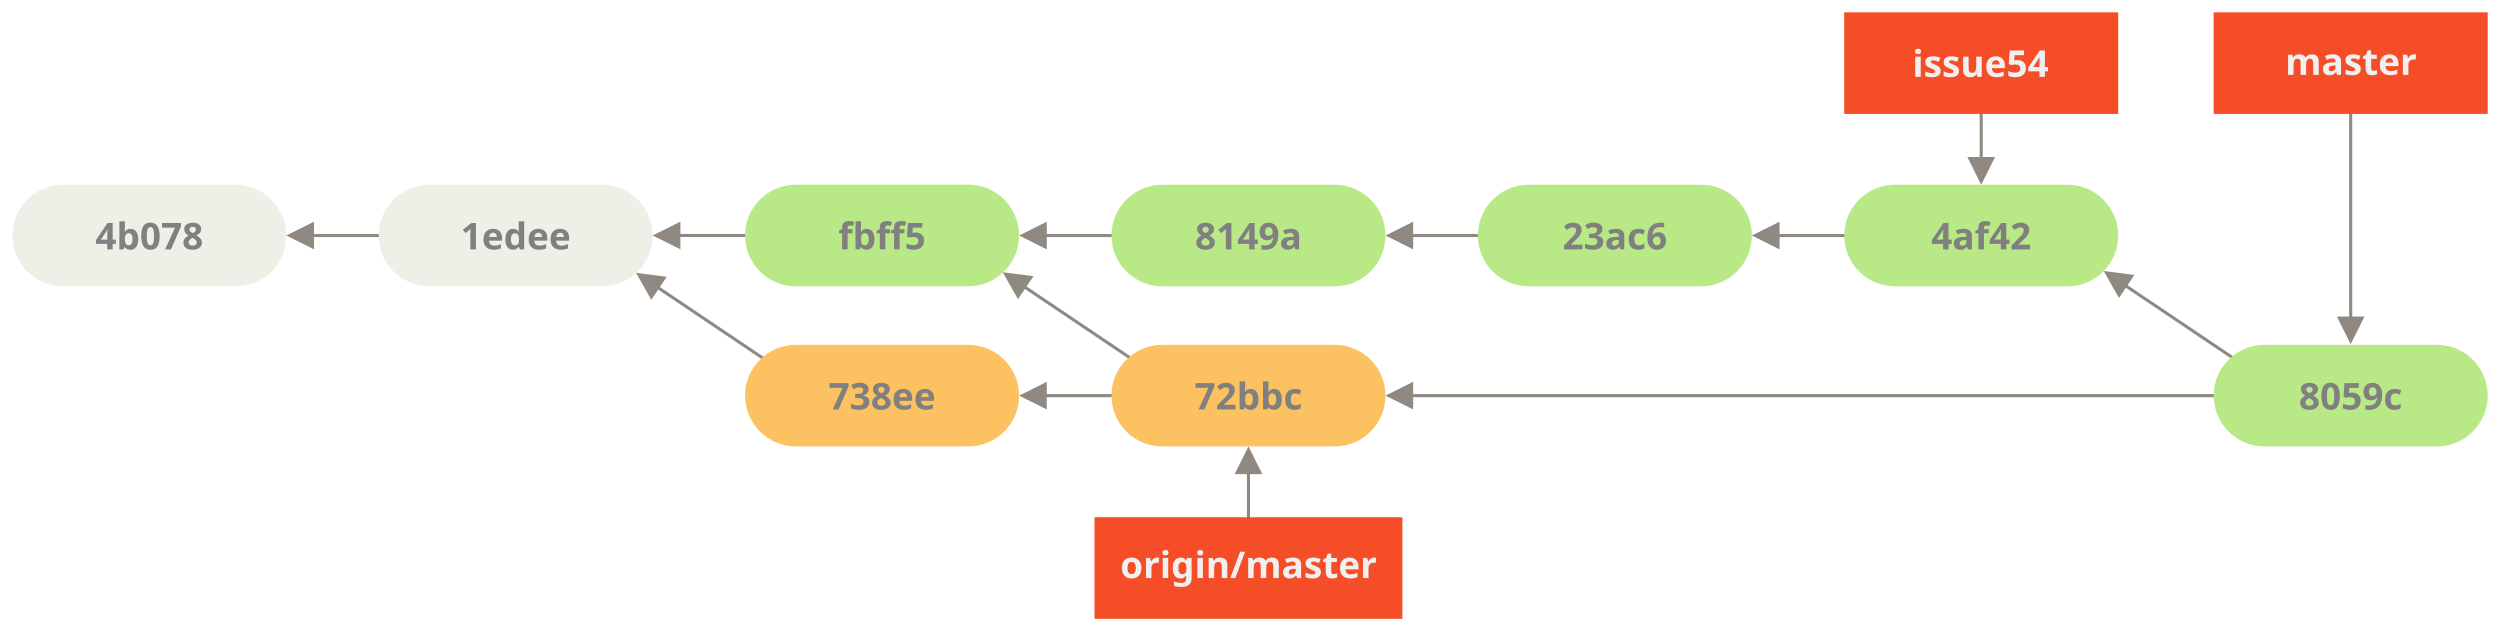
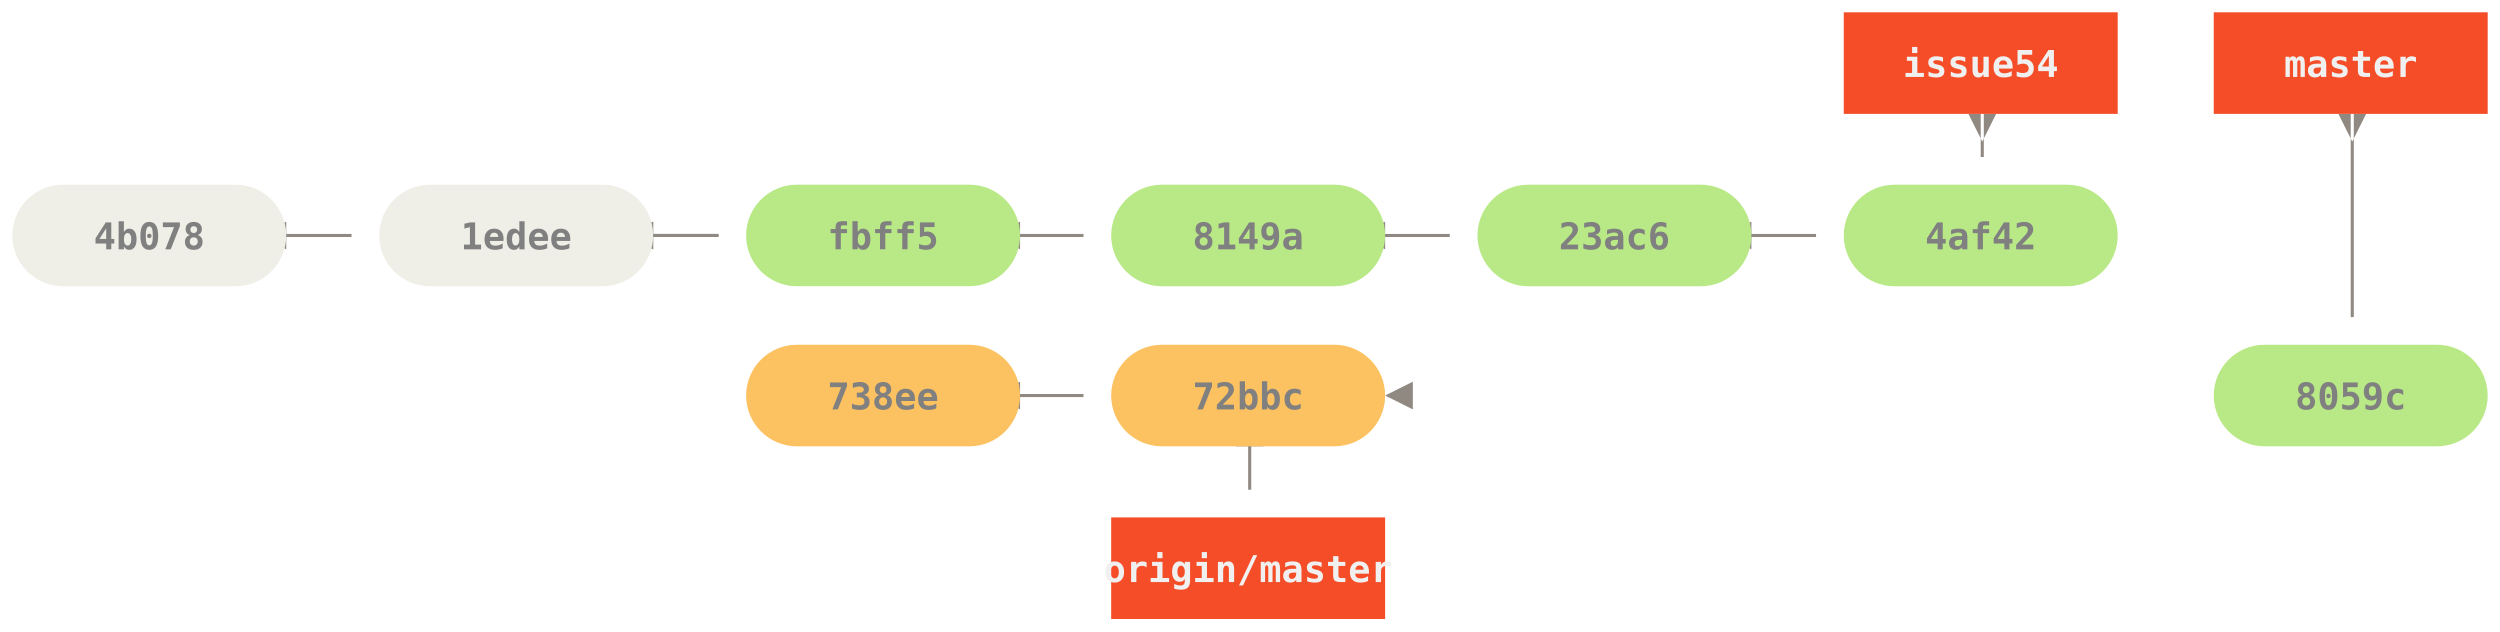
- <svg xmlns="http://www.w3.org/2000/svg" id="svg20941" version="1.1" viewBox="0 0 812 205">
-   <g id="g21690">
-     <g id="brown" transform="translate(4,60)" style="fill-rule:evenodd;fill:none">
-       <rect id="Rectangle-1" width="89" height="33" rx="16.5" ry="16.5" style="fill-rule:evenodd;fill:#efefe7" />
-       <text id="C6" font-size="12px" font-weight="700" style="fill:#979797;font-family:'Source Code Pro';font-size:12px;font-weight:700;text-anchor:middle">
-         <tspan id="tspan20827" x="44.5" y="21" style="fill:gray">4b078</tspan>
-       </text>
-     </g>
-     <g id="Line-+-brown-2" transform="translate(93,60)" style="fill-rule:evenodd;fill:none">
-       <path id="Line" d="m9 16h45v1h-45v4l-9-4.5 9-4.5z" style="fill-rule:nonzero;fill:#8f8981" />
-       <g id="g20838" transform="translate(30)">
-         <rect id="rect20832" width="89" height="33" rx="16.5" ry="16.5" style="fill-rule:evenodd;fill:#efefe7" />
-         <text id="text20836" font-size="12px" font-weight="700" style="fill:#979797;font-family:'Source Code Pro';font-size:12px;font-weight:700;text-anchor:middle">
-           <tspan id="tspan20834" x="44.5" y="21" style="fill:gray">1edee</tspan>
-         </text>
-       </g>
-     </g>
-     <g id="Line-+-brown-3" transform="translate(211.99 59.986)" style="fill-rule:evenodd;fill:none">
-       <path id="path20841" d="m9 16h45v1h-45v4l-9-4.5 9-4.5z" style="fill-rule:nonzero;fill:#8f8981" />
-       <g id="jessica" transform="translate(30)">
-         <rect id="rect20843" width="89" height="33" rx="16.5" ry="16.5" style="fill-rule:evenodd;fill:#b8e986" />
-         <text id="C3'" font-size="12px" font-weight="700" style="fill:#979797;font-family:'Source Code Pro';font-size:12px;font-weight:700;text-anchor:middle">
-           <tspan id="tspan20845" x="44.5" y="21" style="fill:gray">fbff5</tspan>
-         </text>
-       </g>
-     </g>
-     <g id="g21090" transform="translate(-2,-6)">
-       <path id="path20850" transform="translate(208.5,94.4)" d="m7.833 4.828 51.361 34.536-.558.83-51.361-34.536-2.232 3.319-4.958-8.756 9.98 1.288z" style="fill:#8f8981" />
-       <g id="john" transform="translate(244,118)" style="fill-rule:evenodd;fill:none">
-         <rect id="rect20852" width="89" height="33" rx="16.5" ry="16.5" style="fill-rule:evenodd;fill:#fcc161" />
-         <text id="text20856" font-size="12px" font-weight="700" style="fill:#979797;font-family:'Source Code Pro';font-size:12px;font-weight:700;text-anchor:middle">
-           <tspan id="tspan20854" x="44.5" y="21" style="fill:gray">738ee</tspan>
-         </text>
-       </g>
-     </g>
-     <path id="Line-4" transform="translate(-2.4,-6.8)" d="m335.83 99.828 51.361 34.536-.558.83-51.361-34.536-2.232 3.319-4.958-8.756 9.98 1.288z" style="fill:#8f8981" />
-     <g id="g21304">
-       <path id="Line-5" transform="translate(-2,-6)" d="m342 134h45v1h-45v4l-9-4.5 9-4.5z" style="fill:#8f8981" />
-       <g id="g20868" transform="translate(361,112)" style="fill-rule:evenodd;fill:none">
-         <rect id="rect20862" width="89" height="33" rx="16.5" ry="16.5" style="fill-rule:evenodd;fill:#fcc161" />
-         <text id="text20866" font-size="12px" font-weight="700" style="fill:#979797;font-family:'Source Code Pro';font-size:12px;font-weight:700;text-anchor:middle">
-           <tspan id="tspan20864" x="44.5" y="21" style="fill:gray">72bbc</tspan>
-         </text>
-       </g>
-     </g>
-     <g id="g21105" transform="translate(-2,-6)">
-       <path id="Line-7" transform="translate(-.8 -1.2)" d="m693.83 99.828 51.361 34.536-.558.83-51.361-34.536-2.232 3.319-4.958-8.756 9.98 1.288z" style="fill:#8f8981" />
-       <path id="Line-6" d="m461 134h284v1h-284v4l-9-4.5 9-4.5z" style="fill:#8f8981" />
-       <g id="g20878" transform="translate(721,118)" style="fill-rule:evenodd;fill:none">
-         <rect id="rect20872" width="89" height="33" rx="16.5" ry="16.5" style="fill-rule:evenodd;fill:#b8e986" />
-         <text id="text20876" font-size="12px" font-weight="700" style="fill:#979797;font-family:'Source Code Pro';font-size:12px;font-weight:700;text-anchor:middle">
-           <tspan id="tspan20874" x="44.5" y="21" style="fill:gray">8059c</tspan>
-         </text>
-       </g>
-     </g>
-     <g id="g21097" transform="translate(-2,-6)">
-       <path id="path20880" transform="translate(333,66)" d="m9 16h45v1h-45v4l-9-4.5 9-4.5z" style="fill:#8f8981" />
-       <g id="g20888" transform="translate(363,66)" style="fill-rule:evenodd;fill:none">
-         <rect id="rect20882" width="89" height="33" rx="16.5" ry="16.5" style="fill-rule:evenodd;fill:#b8e986" />
-         <text id="text20886" font-size="12px" font-weight="700" style="fill:#979797;font-family:'Source Code Pro';font-size:12px;font-weight:700;text-anchor:middle">
-           <tspan id="tspan20884" x="44.5" y="21" style="fill:gray">8149a</tspan>
-         </text>
-       </g>
-     </g>
-     <g id="Line-+-brown-5" transform="translate(450,60)" style="fill-rule:evenodd;fill:none">
-       <path id="path20891" d="m9 16h45v1h-45v4l-9-4.5 9-4.5z" style="fill-rule:nonzero;fill:#8f8981" />
-       <g id="g20899" transform="translate(30)">
-         <rect id="rect20893" width="89" height="33" rx="16.5" ry="16.5" style="fill-rule:evenodd;fill:#b8e986" />
-         <text id="text20897" font-size="12px" font-weight="700" style="fill:#979797;font-family:'Source Code Pro';font-size:12px;font-weight:700;text-anchor:middle">
-           <tspan id="tspan20895" x="44.5" y="21" style="fill:gray">23ac6</tspan>
-         </text>
-       </g>
-     </g>
-     <g id="g21119" transform="translate(-2,-6)">
-       <path id="Line-3" d="m580 82h45v1h-45v4l-9-4.5 9-4.5z" style="fill:#8f8981" />
-       <g id="g20909" transform="translate(601,66)" style="fill-rule:evenodd;fill:none">
-         <rect id="rect20903" width="89" height="33" rx="16.5" ry="16.5" style="fill-rule:evenodd;fill:#b8e986" />
-         <text id="text20907" font-size="12px" font-weight="700" style="fill:#979797;font-family:'Source Code Pro';font-size:12px;font-weight:700;text-anchor:middle">
-           <tspan id="tspan20905" x="44.5" y="21" style="fill:gray">4af42</tspan>
-         </text>
-       </g>
-     </g>
-     <g id="g21470">
-       <path id="Line-2" transform="translate(348,145)" d="m58 9v23h-1v-23h-4l4.5-9 4.5 9z" style="fill:#8f8981" />
-       <g id="g21463">
-         <rect id="Rectangle-2" transform="matrix(.86207 0 0 .86842 355.5 168)" width="116" height="38" style="fill-rule:evenodd;fill:#f44d27" />
-         <text id="master" transform="translate(347.53 166.25)" font-size="12px" font-weight="700" style="fill-rule:evenodd;fill:#979797;font-family:'Source Code Pro';font-size:12px;font-weight:700;text-anchor:middle">
-           <tspan id="tspan20913" x="58" y="21.515" style="fill:#f0f0f0">origin/master</tspan>
-         </text>
-       </g>
-     </g>
-     <g id="g21070" transform="translate(-2,-6)">
-       <path id="path20918" transform="translate(708,5.8)" d="m57 103v-95h1v95h4l-4.5 9-4.5-9z" style="fill:#8f8981" />
-       <g id="g21063" transform="translate(-.40034)">
-         <rect id="rect20920" transform="matrix(.76724 0 0 .86842 721.4 10)" width="116" height="38" style="fill-rule:evenodd;fill:#f44d27" />
-         <text id="text20924" transform="translate(708 8.8008)" font-size="12px" font-weight="700" style="fill-rule:evenodd;fill:#979797;font-family:'Source Code Pro';font-size:12px;font-weight:700;text-anchor:middle">
-           <tspan id="tspan20922" x="58" y="21.515" style="fill:#f0f0f0">master</tspan>
-         </text>
-       </g>
-     </g>
-     <g id="g21112" transform="translate(-2,-6)">
-       <path id="path20929" transform="translate(588,5)" d="m57 52v-43h1v43h4l-4.5 9-4.5-9z" style="fill:#8f8981" />
-       <g id="g21050" transform="translate(-.72434)">
-         <rect id="rect20931" transform="matrix(.76724 0 0 .86842 601.72 10)" width="116" height="38" style="fill-rule:evenodd;fill:#f44d27" />
-         <text id="text20935" transform="translate(588 9.4428)" font-size="12px" font-weight="700" style="fill-rule:evenodd;fill:#979797;font-family:'Source Code Pro';font-size:12px;font-weight:700;text-anchor:middle">
-           <tspan id="tspan20933" x="58" y="21.515" style="fill:#f0f0f0">issue54</tspan>
-         </text>
-       </g>
-     </g>
+ <svg xmlns="http://www.w3.org/2000/svg" version="1.1" width="1624.4" height="410.2" viewBox="0 0 812.2 205.1">
+   <path d="m93 76h21.2v1h-21.2v4l-9-4.5 9-4.5z" fill="#8f8981" />
+   <path d="m212.2 76h21.2v1h-21.2v4l-9-4.5 9-4.5z" fill="#8f8981" />
+   <path d="m212.2 76h21.2v1h-21.2v4l-9-4.5 9-4.5z" fill="#8f8981" />
+   <path d="m331.4 128h20.6v1h-20.6v4l-9-4.5 9-4.5z" fill="#8f8981" />
+   <path d="m331.4 75.99h20.6v1h-20.6v4l-9-4.5 9-4.5z" fill="#8f8981" />
+   <path d="m450 76h21v1h-21v4l-9-4.5 9-4.5z" fill="#8f8981" />
+   <path d="m569 76h21v1h-21v4l-9-4.5 9-4.5z" fill="#8f8981" />
+   <path d="M719.2 128.5 L459 128.5 L459 124 L450 128.5 L459 133 L459 128.5 Z" fill="#8f8981" />
+   <path d="m763.7 37v66h1v-66h4l-4.5 9-4.5-9z" fill="#8f8981" />
+   <path d="m405.5 145v14.1h1v-14.1h4l-4.5-9-4.5 9z" fill="#8f8981" />
+   <path d="m643.5 37v14h1v-14h4l-4.5 9-4.5-9z" fill="#8f8981" />
+   <g>
+     <rect x="4" y="60" width="89" height="33" rx="16.5" ry="16.5" fill="#efefe7" />
+     <text font-size="12px" font-weight="700" font-family="'JetBrains Mono', 'Source Code Pro', monospace" text-anchor="middle">
+       <tspan x="48.5" y="81" fill="gray">4b078</tspan>
+     </text>
+   </g>
+   <g>
+     <rect x="123.2" y="60" width="89" height="33" rx="16.5" ry="16.5" fill="#efefe7" />
+     <text font-size="12px" font-weight="700" font-family="'JetBrains Mono', 'Source Code Pro', monospace" text-anchor="middle">
+       <tspan x="167.7" y="81" fill="gray">1edee</tspan>
+     </text>
+   </g>
+   <g>
+     <rect x="242.4" y="59.99" width="89" height="33" rx="16.5" ry="16.5" fill="#b8e986" />
+     <text font-size="12px" font-weight="700" font-family="'JetBrains Mono', 'Source Code Pro', monospace" text-anchor="middle">
+       <tspan x="286.9" y="80.99" fill="gray">fbff5</tspan>
+     </text>
+   </g>
+   <g>
+     <rect x="242.4" y="112" width="89" height="33" rx="16.5" ry="16.5" fill="#fcc161" />
+     <text font-size="12px" font-weight="700" font-family="'JetBrains Mono', 'Source Code Pro', monospace" text-anchor="middle">
+       <tspan x="286.9" y="133" fill="gray">738ee</tspan>
+     </text>
+   </g>
+   <g>
+     <rect x="361" y="112" width="89" height="33" rx="16.5" ry="16.5" fill="#fcc161" />
+     <text font-size="12px" font-weight="700" font-family="'JetBrains Mono', 'Source Code Pro', monospace" text-anchor="middle">
+       <tspan x="405.5" y="133" fill="gray">72bbc</tspan>
+     </text>
+   </g>
+   <g>
+     <rect x="719.2" y="112" width="89" height="33" rx="16.5" ry="16.5" fill="#b8e986" />
+     <text font-size="12px" font-weight="700" font-family="'JetBrains Mono', 'Source Code Pro', monospace" text-anchor="middle">
+       <tspan x="763.7" y="133" fill="gray">8059c</tspan>
+     </text>
+   </g>
+   <g>
+     <rect x="361" y="60" width="89" height="33" rx="16.5" ry="16.5" fill="#b8e986" />
+     <text font-size="12px" font-weight="700" font-family="'JetBrains Mono', 'Source Code Pro', monospace" text-anchor="middle">
+       <tspan x="405.5" y="81" fill="gray">8149a</tspan>
+     </text>
+   </g>
+   <g>
+     <rect x="480" y="60" width="89" height="33" rx="16.5" ry="16.5" fill="#b8e986" />
+     <text font-size="12px" font-weight="700" font-family="'JetBrains Mono', 'Source Code Pro', monospace" text-anchor="middle">
+       <tspan x="524.5" y="81" fill="gray">23ac6</tspan>
+     </text>
+   </g>
+   <g>
+     <rect x="599" y="60" width="89" height="33" rx="16.5" ry="16.5" fill="#b8e986" />
+     <text font-size="12px" font-weight="700" font-family="'JetBrains Mono', 'Source Code Pro', monospace" text-anchor="middle">
+       <tspan x="643.5" y="81" fill="gray">4af42</tspan>
+     </text>
+   </g>
+   <g>
+     <rect x="361" y="168.1" width="89" height="33" fill="#f44d27" />
+     <text font-size="12px" font-weight="700" font-family="'JetBrains Mono', 'Source Code Pro', monospace" text-anchor="middle">
+       <tspan x="405.5" y="189.1" fill="#f0f0f0">origin/master</tspan>
+     </text>
+   </g>
+   <g>
+     <rect x="719.2" y="4" width="89" height="33" fill="#f44d27" />
+     <text font-size="12px" font-weight="700" font-family="'JetBrains Mono', 'Source Code Pro', monospace" text-anchor="middle">
+       <tspan x="763.7" y="25" fill="#f0f0f0">master</tspan>
+     </text>
+   </g>
+   <g>
+     <rect x="599" y="4" width="89" height="33" fill="#f44d27" />
+     <text font-size="12px" font-weight="700" font-family="'JetBrains Mono', 'Source Code Pro', monospace" text-anchor="middle">
+       <tspan x="643.5" y="25" fill="#f0f0f0">issue54</tspan>
+     </text>
  </g>
</svg>
